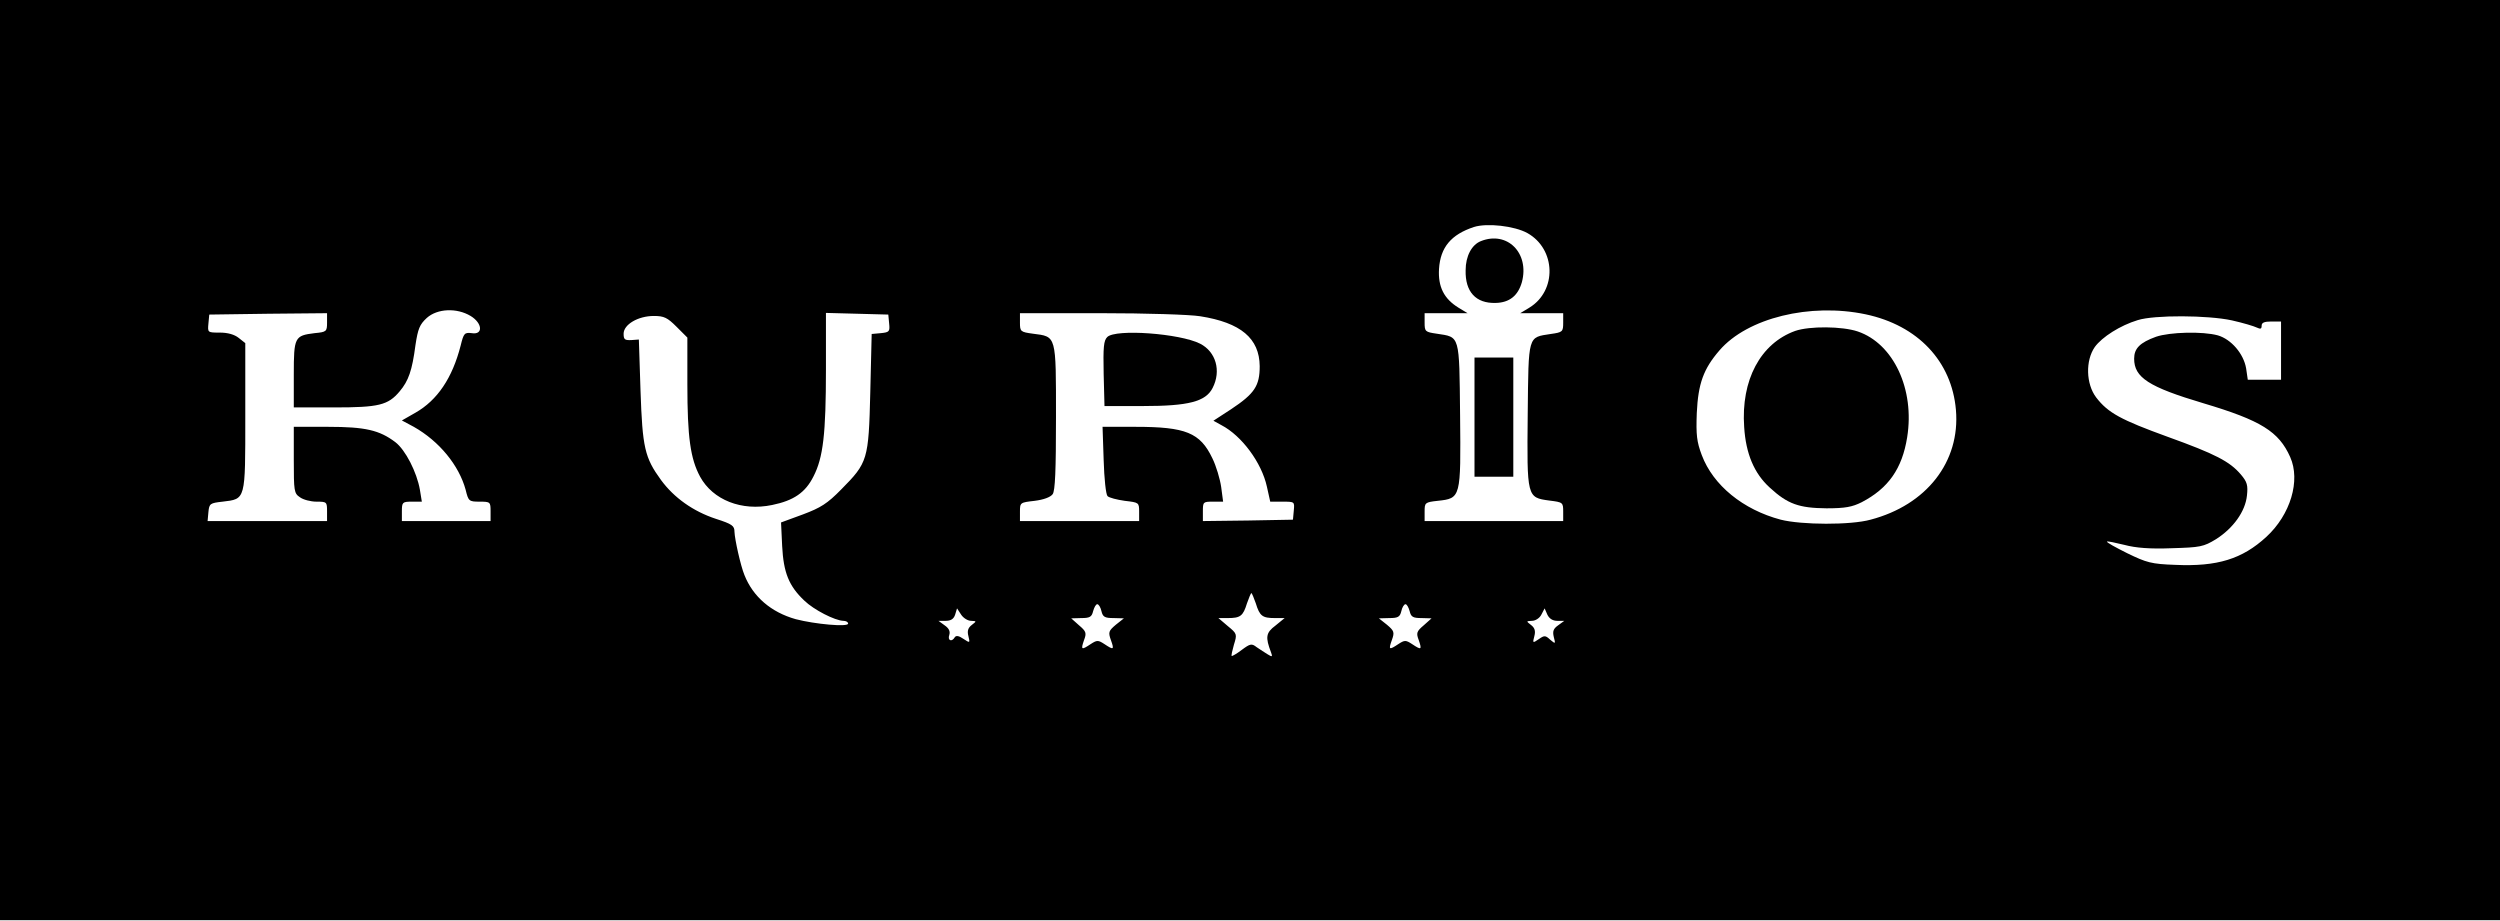
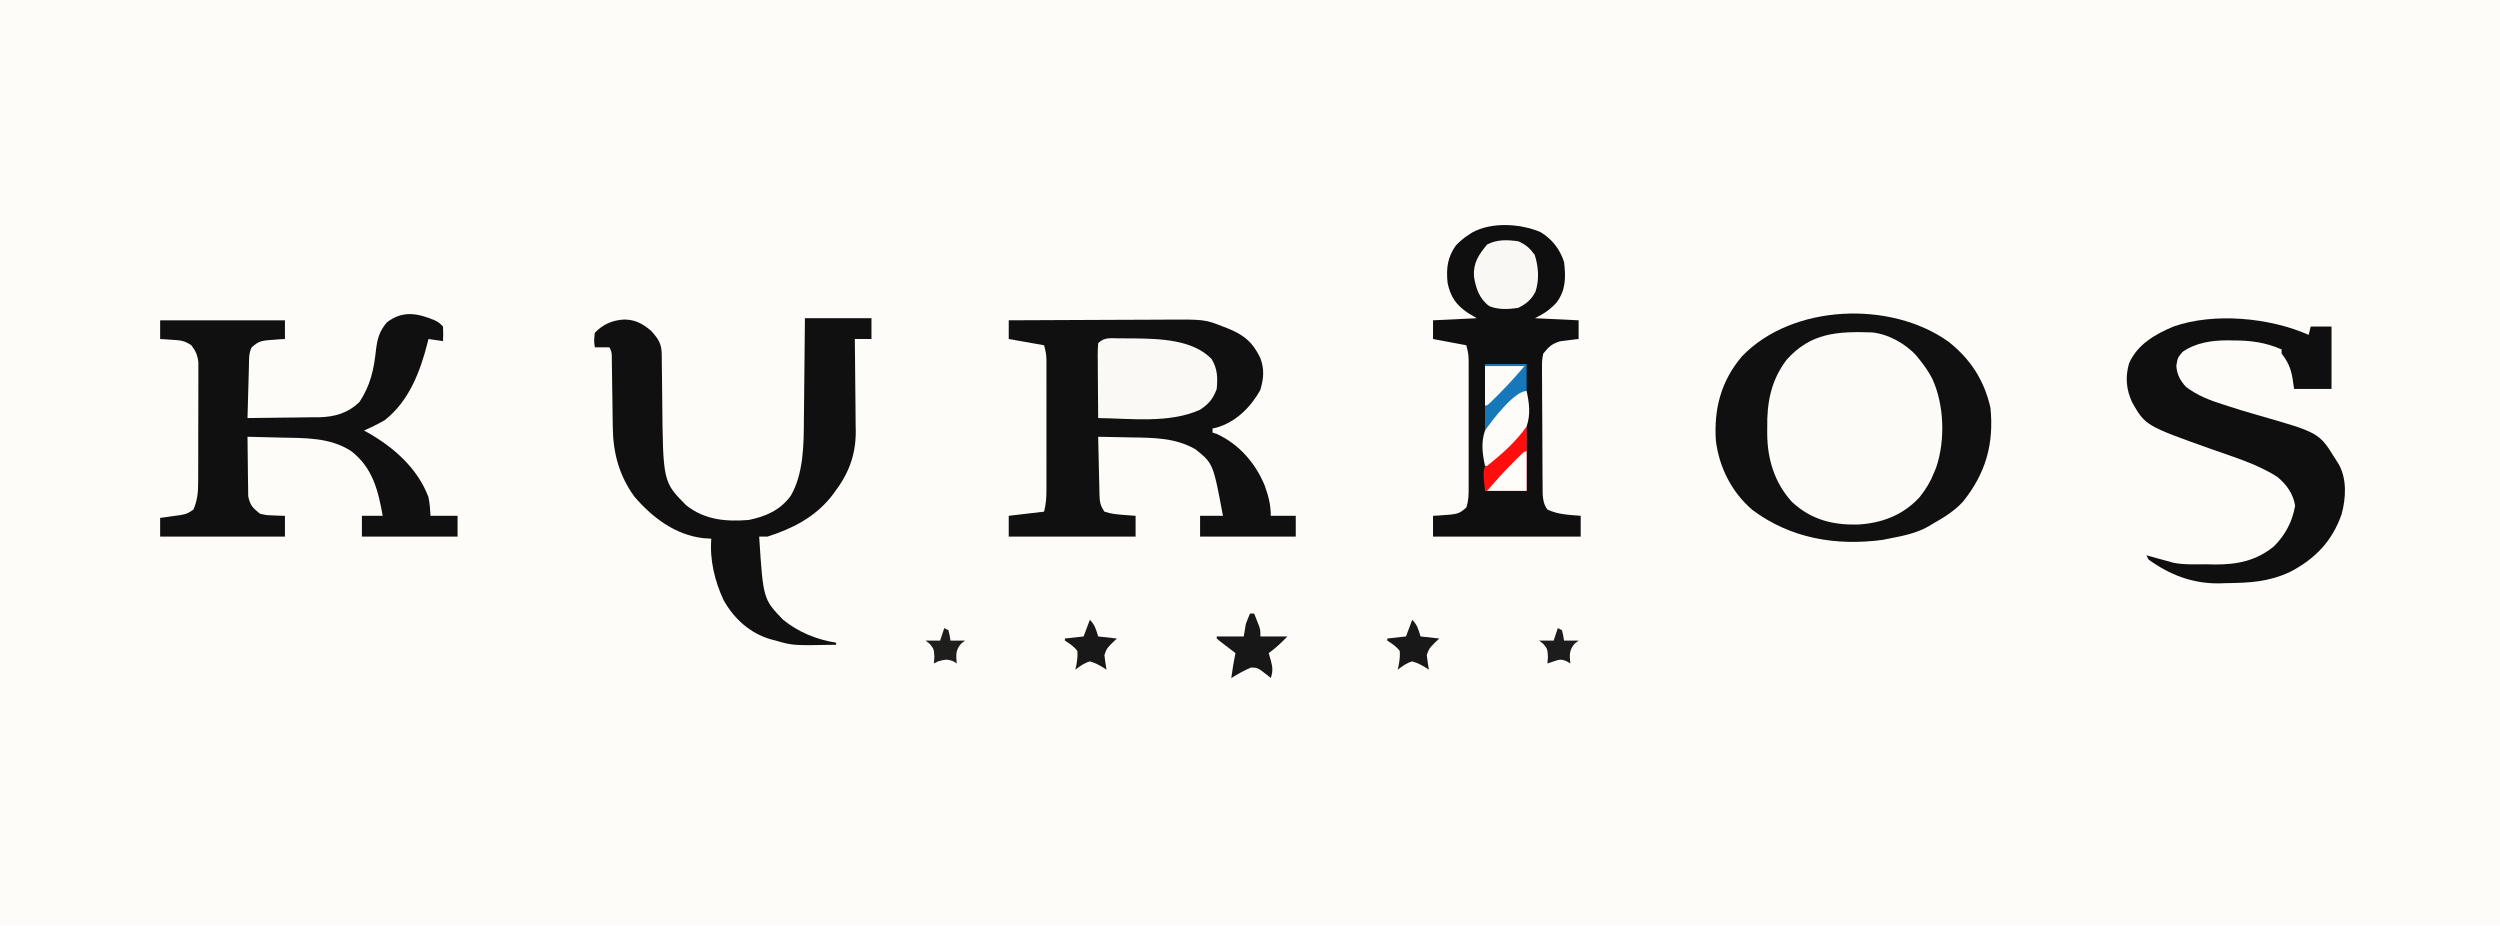
- <svg xmlns="http://www.w3.org/2000/svg" version="1.0" width="902pt" height="332pt" viewBox="0 0 902 332" preserveAspectRatio="xMidYMid meet">
-   <g transform="translate(0,332) scale(0.1,-0.1)" fill="#000000" stroke="none">
-     <path d="M0 1660 l0 -1660 4510 0 4510 0 0 1660 0 1660 -4510 0 -4510 0 0 -1660z m5511 819 c103 -58 107 -208 7 -269 l-33 -20 78 0 77 0 0 -34 c0 -33 -2 -35 -45 -41 -83 -13 -80 -1 -83 -290 -3 -300 -3 -300 78 -311 49 -6 50 -7 50 -40 l0 -34 -250 0 -250 0 0 34 c0 32 1 34 47 39 84 9 84 10 81 309 -3 293 0 281 -84 294 -42 6 -44 8 -44 40 l0 34 78 0 77 0 -33 20 c-52 32 -74 75 -70 140 5 78 44 124 126 151 47 15 146 4 193 -22z m-3813 -299 c43 -26 46 -69 4 -62 -26 3 -29 0 -40 -45 -30 -117 -84 -197 -163 -242 l-49 -28 43 -23 c92 -52 163 -139 187 -227 10 -41 12 -43 50 -43 39 0 40 -1 40 -35 l0 -35 -160 0 -160 0 0 35 c0 33 2 35 36 35 l36 0 -7 43 c-11 63 -52 144 -89 172 -57 43 -108 55 -242 55 l-124 0 0 -119 c0 -113 1 -121 22 -135 12 -9 39 -16 60 -16 37 0 38 -1 38 -35 l0 -35 -216 0 -215 0 3 33 c3 30 6 32 51 37 84 10 82 4 82 306 l0 266 -24 19 c-15 12 -39 19 -68 19 -44 0 -44 0 -41 33 l3 32 213 3 212 2 0 -34 c0 -32 -2 -34 -45 -38 -72 -9 -75 -14 -75 -149 l0 -119 145 0 c162 0 195 8 237 58 32 38 45 75 57 167 9 59 15 74 41 98 38 34 108 37 158 7z m5033 6 c189 -40 311 -170 326 -345 16 -187 -106 -343 -308 -396 -72 -20 -249 -19 -324 0 -136 36 -244 124 -285 233 -18 48 -21 72 -18 152 5 106 24 159 82 226 101 117 327 172 527 130z m-3523 -33 c3 -29 1 -32 -30 -35 l-33 -3 -5 -210 c-6 -245 -9 -254 -105 -351 -50 -51 -74 -66 -138 -90 l-79 -29 4 -85 c5 -96 24 -144 80 -197 34 -33 110 -72 141 -73 9 0 17 -4 17 -10 0 -13 -120 -2 -189 16 -89 25 -154 81 -185 159 -14 34 -35 129 -36 156 0 22 -8 28 -67 47 -82 27 -151 76 -198 140 -59 81 -67 117 -74 322 l-6 185 -27 -2 c-24 -1 -28 2 -28 23 0 33 52 64 109 64 37 0 49 -6 82 -39 l39 -39 0 -169 c0 -191 11 -268 46 -333 46 -84 150 -125 260 -102 78 16 120 45 149 103 35 68 45 153 45 387 l0 203 113 -3 112 -3 3 -32z m1122 26 c147 -23 214 -80 215 -180 0 -71 -18 -99 -104 -156 l-63 -41 29 -16 c73 -38 145 -135 164 -222 l12 -54 44 0 c44 0 44 0 41 -32 l-3 -33 -162 -3 -163 -2 0 35 c0 34 1 35 36 35 l37 0 -7 53 c-4 28 -18 76 -32 104 -44 92 -96 113 -277 113 l-119 0 4 -120 c2 -67 8 -124 14 -130 6 -6 34 -13 62 -17 51 -6 52 -6 52 -39 l0 -34 -215 0 -215 0 0 34 c0 33 1 33 53 39 32 4 57 13 65 24 9 12 12 85 12 278 0 298 2 290 -83 301 -45 6 -47 8 -47 40 l0 34 293 0 c160 0 321 -5 357 -11z m3723 -15 c40 -9 80 -21 90 -26 13 -6 17 -5 17 7 0 11 10 15 35 15 l35 0 0 -105 0 -105 -60 0 -60 0 -6 41 c-9 53 -54 105 -102 119 -55 15 -173 12 -223 -5 -58 -21 -79 -42 -79 -79 0 -68 52 -102 250 -161 208 -62 272 -102 313 -194 38 -85 1 -208 -86 -288 -87 -80 -177 -108 -329 -101 -86 3 -103 8 -173 42 -42 21 -75 39 -73 42 2 2 30 -4 63 -12 41 -11 93 -15 170 -12 104 3 115 5 161 33 61 39 105 99 111 157 4 37 1 49 -22 76 -40 47 -92 74 -264 136 -168 61 -215 86 -258 142 -37 49 -39 133 -5 182 26 36 92 78 155 97 60 19 253 18 340 -1z m-3522 -1021 c14 -46 24 -53 69 -53 l35 0 -33 -27 c-35 -26 -37 -42 -16 -97 6 -16 4 -17 -12 -7 -10 6 -28 18 -40 26 -18 14 -23 13 -54 -10 -18 -14 -35 -23 -36 -22 -2 2 2 20 8 41 12 38 11 40 -22 67 l-34 29 34 0 c45 0 55 7 69 53 7 20 14 37 16 37 2 0 9 -17 16 -37z m-557 -28 c5 -21 12 -25 44 -25 l37 -1 -29 -23 c-26 -22 -28 -27 -18 -55 13 -36 10 -37 -23 -15 -23 15 -27 15 -50 0 -33 -22 -36 -21 -24 14 10 26 8 32 -18 54 l-28 25 36 1 c31 0 38 4 43 25 4 14 10 25 15 25 5 0 12 -11 15 -25z m1112 0 c5 -21 12 -25 43 -25 l36 -1 -28 -25 c-26 -22 -28 -28 -18 -54 12 -35 9 -36 -24 -14 -23 15 -27 15 -50 0 -33 -22 -36 -21 -23 15 10 28 8 33 -18 55 l-29 23 37 1 c32 0 39 4 44 25 3 14 10 25 15 25 5 0 11 -11 15 -25z m-1582 -35 c20 -1 20 -1 2 -15 -13 -10 -17 -21 -12 -40 6 -25 6 -26 -18 -10 -16 11 -26 13 -31 6 -11 -19 -27 -12 -20 8 4 13 -1 24 -17 35 l-22 16 26 0 c19 0 29 7 34 22 l7 23 15 -23 c8 -12 24 -22 36 -22z m2115 0 l25 0 -22 -16 c-17 -12 -21 -21 -16 -42 7 -26 6 -26 -13 -10 -17 16 -21 16 -41 2 -22 -15 -23 -15 -16 11 5 19 1 30 -12 40 -18 14 -18 14 3 15 13 0 28 10 34 22 l12 23 10 -23 c7 -14 19 -22 36 -22z" />
-     <path d="M5343 2450 c-33 -13 -55 -54 -55 -105 -2 -78 37 -120 108 -118 50 1 81 26 95 75 28 105 -53 186 -148 148z" />
-     <path d="M5320 1815 l0 -215 70 0 70 0 0 215 0 215 -70 0 -70 0 0 -215z" />
-     <path d="M6477 2126 c-125 -45 -196 -177 -184 -347 6 -96 36 -167 92 -218 65 -60 106 -74 205 -75 68 0 93 5 127 22 96 50 146 121 164 234 28 173 -49 338 -178 382 -56 19 -174 20 -226 2z" />
-     <path d="M3995 2104 c-13 -13 -15 -36 -13 -133 l3 -116 140 0 c163 0 225 16 250 65 32 62 12 131 -45 160 -73 37 -305 54 -335 24z" />
-   </g>
+ <svg xmlns="http://www.w3.org/2000/svg" version="1.1" width="1202" height="445">
+   <path d="M0 0 C396.66 0 793.32 0 1202 0 C1202 146.85 1202 293.7 1202 445 C805.34 445 408.68 445 0 445 C0 298.15 0 151.3 0 0 Z " fill="#FEFCF9" transform="translate(0,0)" />
+   <path d="M0 0 C11.805 -0.07 23.611 -0.123 35.416 -0.155 C40.899 -0.171 46.381 -0.192 51.864 -0.226 C57.161 -0.259 62.458 -0.277 67.756 -0.285 C69.77 -0.29 71.785 -0.301 73.799 -0.317 C94.109 -0.475 94.109 -0.475 103 3 C103.851 3.331 104.703 3.662 105.58 4.003 C113.273 7.135 117.509 10.746 121.051 18.344 C122.988 23.765 122.561 28.119 120.938 33.562 C116.202 41.963 109.203 48.933 99.699 51.66 C99.138 51.772 98.578 51.884 98 52 C98 52.66 98 53.32 98 54 C98.66 54.206 99.32 54.412 100 54.625 C110.732 59.544 118.554 68.578 123.035 79.352 C124.832 84.283 126 88.698 126 94 C129.96 94 133.92 94 138 94 C138 97.3 138 100.6 138 104 C122.82 104 107.64 104 92 104 C92 100.7 92 97.4 92 94 C95.63 94 99.26 94 103 94 C98.298 68.859 98.298 68.859 89.75 62 C80.069 56.455 69.715 56.474 58.875 56.312 C57.331 56.279 55.786 56.245 54.242 56.209 C50.495 56.125 46.748 56.058 43 56 C43.094 60.645 43.2 65.29 43.317 69.934 C43.356 71.514 43.391 73.094 43.422 74.675 C43.468 76.946 43.526 79.217 43.586 81.488 C43.597 82.195 43.609 82.901 43.621 83.629 C43.731 87.277 43.921 88.882 46 92 C49.162 93.054 51.869 93.313 55.188 93.562 C55.731 93.604 55.731 93.604 58.48 93.816 C59.312 93.877 60.143 93.938 61 94 C61 97.3 61 100.6 61 104 C40.87 104 20.74 104 0 104 C0 100.7 0 97.4 0 94 C2.805 93.67 2.805 93.67 17 92 C17.978 88.088 18.127 85.015 18.129 81 C18.131 80.304 18.133 79.607 18.135 78.89 C18.139 76.593 18.136 74.297 18.133 72 C18.133 70.401 18.134 68.802 18.136 67.203 C18.137 63.854 18.135 60.505 18.13 57.156 C18.125 52.866 18.128 48.575 18.134 44.284 C18.138 40.983 18.136 37.682 18.134 34.381 C18.133 32.799 18.134 31.217 18.136 29.635 C18.139 27.423 18.135 25.212 18.129 23 C18.129 21.742 18.128 20.484 18.127 19.188 C18 16 18 16 17 12 C14.195 11.505 14.195 11.505 0 9 C0 6.03 0 3.06 0 0 Z " fill="#101010" transform="translate(485,154)" />
+   <path d="M0 0 C5.568 3.382 9.332 8.217 11.309 14.402 C12.186 21.617 12.185 27.854 7.738 33.82 C4.579 37.316 1.516 39.299 -2.691 41.402 C4.239 41.732 11.169 42.062 18.309 42.402 C18.309 45.372 18.309 48.342 18.309 51.402 C17.5 51.489 16.692 51.575 15.859 51.664 C14.791 51.805 13.722 51.945 12.621 52.09 C11.565 52.217 10.51 52.345 9.422 52.477 C5.437 53.662 3.924 55.187 1.309 58.402 C0.694 61.672 0.694 61.672 0.709 65.424 C0.705 66.111 0.701 66.798 0.697 67.505 C0.691 69.765 0.72 72.022 0.75 74.281 C0.754 75.856 0.757 77.431 0.757 79.007 C0.763 82.303 0.786 85.598 0.822 88.894 C0.867 93.117 0.882 97.338 0.885 101.561 C0.89 104.812 0.905 108.062 0.924 111.313 C0.933 112.87 0.94 114.426 0.944 115.983 C0.953 118.159 0.976 120.334 1.002 122.51 C1.013 123.747 1.023 124.985 1.034 126.26 C1.295 129.25 1.614 130.954 3.309 133.402 C8.369 135.806 13.797 135.955 19.309 136.402 C19.309 139.702 19.309 143.002 19.309 146.402 C-4.121 146.402 -27.551 146.402 -51.691 146.402 C-51.691 143.102 -51.691 139.802 -51.691 136.402 C-51.323 136.384 -51.323 136.384 -49.461 136.289 C-39.393 135.611 -39.393 135.611 -35.691 132.402 C-34.538 128.942 -34.564 126.258 -34.562 122.608 C-34.56 121.921 -34.559 121.235 -34.557 120.527 C-34.552 118.258 -34.555 115.988 -34.559 113.719 C-34.558 112.141 -34.557 110.563 -34.556 108.985 C-34.554 105.677 -34.556 102.369 -34.561 99.061 C-34.567 94.823 -34.563 90.585 -34.557 86.347 C-34.554 83.088 -34.555 79.829 -34.558 76.57 C-34.558 75.007 -34.557 73.445 -34.555 71.882 C-34.553 69.697 -34.556 67.512 -34.562 65.326 C-34.563 64.083 -34.564 62.84 -34.564 61.559 C-34.691 58.402 -34.691 58.402 -35.691 54.402 C-40.971 53.412 -46.251 52.422 -51.691 51.402 C-51.691 48.432 -51.691 45.462 -51.691 42.402 C-48.226 42.237 -48.226 42.237 -30.691 41.402 C-32.094 40.557 -33.496 39.711 -34.941 38.84 C-40.544 35.114 -43.33 31.072 -44.691 24.402 C-45.404 17.53 -44.778 12.093 -40.691 6.402 C-38.629 4.292 -37.109 2.939 -34.691 1.402 C-34.101 1.009 -33.511 0.616 -32.902 0.211 C-23.535 -4.979 -9.661 -4.132 0 0 Z " fill="#0F0F0F" transform="translate(740.6914,111.5977)" />
+   <path d="M0 0 C0.482 0.005 0.482 0.005 2.918 0.031 C13.492 0.346 21.671 3.289 29.379 10.676 C40.539 22.734 42.735 35.45 42.441 51.34 C42.159 57.912 40.767 63.505 38.125 69.562 C37.774 70.389 37.424 71.215 37.062 72.066 C32.867 80.675 25.128 87.335 16.125 90.562 C4.408 94.19 -8.885 94.261 -19.875 88.562 C-29.661 82.708 -36.135 74.288 -39.875 63.562 C-43.201 49.222 -42.474 31.789 -35.367 18.809 C-27.155 5.993 -15.073 -0.242 0 0 Z " fill="#FDFBF8" transform="translate(890.875,159.4375)" />
+   <path d="M0 0 C2.137 1.07 2.137 1.07 4.137 3.07 C4.262 6.695 4.262 6.695 4.137 10.07 C1.827 9.74 -0.483 9.41 -2.863 9.07 C-3.022 9.725 -3.18 10.38 -3.344 11.055 C-6.878 24.879 -12.272 39 -23.863 48.07 C-27.111 49.949 -30.426 51.569 -33.863 53.07 C-33.257 53.399 -32.652 53.728 -32.027 54.066 C-19.467 61.197 -8.043 71.286 -2.863 85.07 C-2.248 88.128 -2.015 90.941 -1.863 94.07 C2.427 94.07 6.717 94.07 11.137 94.07 C11.137 97.37 11.137 100.67 11.137 104.07 C-4.043 104.07 -19.223 104.07 -34.863 104.07 C-34.863 100.77 -34.863 97.47 -34.863 94.07 C-31.563 94.07 -28.263 94.07 -24.863 94.07 C-27.029 81.853 -29.713 71 -39.863 63.07 C-50.138 56.242 -62.618 56.698 -74.488 56.445 C-75.984 56.407 -77.48 56.368 -78.977 56.328 C-82.605 56.233 -86.234 56.149 -89.863 56.07 C-89.844 60.537 -89.792 65.002 -89.711 69.468 C-89.688 70.985 -89.673 72.503 -89.668 74.021 C-89.658 76.209 -89.617 78.395 -89.57 80.582 C-89.555 81.896 -89.539 83.211 -89.523 84.565 C-88.707 88.899 -87.294 90.383 -83.863 93.07 C-80.75 93.777 -80.75 93.777 -77.551 93.883 C-76.482 93.931 -75.414 93.978 -74.312 94.027 C-73.908 94.034 -73.908 94.034 -71.863 94.07 C-71.863 97.37 -71.863 100.67 -71.863 104.07 C-91.663 104.07 -111.463 104.07 -131.863 104.07 C-131.863 101.1 -131.863 98.13 -131.863 95.07 C-130.96 94.949 -130.056 94.828 -129.125 94.703 C-127.946 94.536 -126.766 94.368 -125.551 94.195 C-124.379 94.033 -123.207 93.87 -122 93.703 C-118.863 93.07 -118.863 93.07 -115.863 91.07 C-113.978 86.726 -113.607 82.929 -113.589 78.226 C-113.584 77.57 -113.578 76.914 -113.573 76.238 C-113.559 74.087 -113.56 71.936 -113.562 69.785 C-113.559 68.281 -113.554 66.777 -113.55 65.273 C-113.542 62.129 -113.542 58.984 -113.548 55.84 C-113.553 51.816 -113.536 47.792 -113.513 43.768 C-113.499 40.665 -113.498 37.562 -113.501 34.459 C-113.5 32.976 -113.495 31.492 -113.485 30.009 C-113.473 27.934 -113.479 25.86 -113.491 23.785 C-113.49 22.606 -113.49 21.427 -113.489 20.213 C-113.906 16.712 -114.752 14.869 -116.863 12.07 C-120.268 9.801 -122.029 9.705 -126.051 9.445 C-127.137 9.371 -128.224 9.296 -129.344 9.219 C-130.175 9.17 -131.007 9.121 -131.863 9.07 C-131.863 6.1 -131.863 3.13 -131.863 0.07 C-112.063 0.07 -92.263 0.07 -71.863 0.07 C-71.863 3.04 -71.863 6.01 -71.863 9.07 C-72.599 9.108 -73.335 9.145 -74.094 9.184 C-84 9.851 -84 9.851 -87.863 13.07 C-89.335 16.014 -89.101 19.033 -89.18 22.266 C-89.2 22.973 -89.221 23.681 -89.243 24.409 C-89.308 26.671 -89.367 28.933 -89.426 31.195 C-89.469 32.728 -89.513 34.26 -89.557 35.793 C-89.664 39.552 -89.765 43.311 -89.863 47.07 C-84.046 47.026 -78.23 46.956 -72.413 46.863 C-70.438 46.835 -68.462 46.813 -66.487 46.799 C-63.634 46.778 -60.782 46.731 -57.93 46.68 C-57.057 46.678 -56.185 46.677 -55.287 46.676 C-47.764 46.499 -41.563 44.65 -36.051 39.383 C-30.726 31.319 -29.091 23.749 -28.086 14.268 C-27.421 8.906 -26.462 5.325 -22.863 1.07 C-15.366 -4.711 -8.25 -3.411 0 0 Z " fill="#101010" transform="translate(208.8633,153.9297)" />
+   <path d="M0 0 C10.56 0 21.12 0 32 0 C32 3.3 32 6.6 32 10 C29.36 10 26.72 10 24 10 C24.009 10.652 24.018 11.304 24.027 11.976 C24.116 18.806 24.176 25.636 24.22 32.467 C24.24 35.011 24.267 37.555 24.302 40.099 C24.351 43.77 24.373 47.441 24.391 51.113 C24.411 52.238 24.432 53.362 24.453 54.521 C24.456 65.997 20.928 74.936 14 84 C13.475 84.69 12.951 85.379 12.41 86.09 C4.397 95.913 -6.137 101.19 -18 105 C-19.32 105 -20.64 105 -22 105 C-20.045 135.025 -20.045 135.025 -10.535 144.926 C-3.214 150.915 5.699 154.557 15 156 C15 156.33 15 156.66 15 157 C-5.84 157.385 -5.84 157.385 -14 155 C-14.382 154.903 -14.382 154.903 -16.312 154.41 C-26.321 151.553 -34.085 144.526 -39.125 135.5 C-43.359 126.355 -45.853 116.069 -45 106 C-46.279 105.918 -47.558 105.835 -48.875 105.75 C-62.379 104.168 -73.305 95.87 -81.992 85.781 C-89.449 75.452 -92.272 64.575 -92.379 52.105 C-92.396 51.077 -92.413 50.048 -92.43 48.989 C-92.483 45.722 -92.524 42.455 -92.562 39.188 C-92.606 35.903 -92.653 32.618 -92.705 29.333 C-92.737 27.293 -92.764 25.253 -92.786 23.213 C-92.799 22.295 -92.813 21.376 -92.826 20.43 C-92.836 19.621 -92.845 18.812 -92.855 17.978 C-93 16 -93 16 -94 14 C-96.31 14 -98.62 14 -101 14 C-101.438 10.812 -101.438 10.812 -101 7 C-97.141 2.903 -92.399 0.882 -86.812 0.625 C-81.491 0.686 -78.032 2.643 -74 6 C-70.549 9.805 -68.885 12.186 -68.842 17.288 C-68.832 18.177 -68.822 19.066 -68.811 19.982 C-68.804 20.95 -68.797 21.917 -68.789 22.914 C-68.761 24.977 -68.732 27.039 -68.703 29.102 C-68.662 32.342 -68.625 35.582 -68.599 38.822 C-68.241 78.722 -68.241 78.722 -57.008 90 C-48.111 96.983 -38.026 97.886 -27 97 C-18.663 95.255 -11.908 92.317 -6.797 85.363 C-0.588 74.684 -0.543 60.487 -0.488 48.535 C-0.471 47.122 -0.453 45.708 -0.434 44.295 C-0.387 40.631 -0.357 36.966 -0.33 33.302 C-0.3 29.54 -0.254 25.779 -0.209 22.018 C-0.122 14.678 -0.062 7.34 0 0 Z " fill="#101010" transform="translate(387,153)" />
+   <path d="M0 0 C10.562 8.357 17.125 18.441 20.152 31.703 C21.919 49.068 17.942 63.209 6.965 76.891 C2.718 81.541 -2.415 84.603 -7.848 87.703 C-8.182 87.904 -8.182 87.904 -9.875 88.922 C-15.779 92.217 -22.263 93.421 -28.848 94.703 C-29.746 94.889 -30.645 95.074 -31.57 95.266 C-54.118 98.276 -75.869 94.62 -94.285 80.891 C-104.171 72.431 -110.197 60.608 -111.848 47.703 C-112.885 32.34 -109.375 18.893 -99.348 7.078 C-75.285 -18.087 -27.885 -19.968 0 0 Z M-77.848 8.703 C-85.332 18.583 -87.363 29.205 -87.16 41.391 C-87.163 42.371 -87.167 43.351 -87.17 44.361 C-87.08 56.517 -83.616 67.95 -75.223 77.078 C-66.06 85.551 -55.888 88.126 -43.805 87.914 C-32.18 87.294 -21.977 83.478 -13.973 74.828 C-10.915 71.031 -8.629 67.238 -6.848 62.703 C-6.549 61.974 -6.25 61.244 -5.941 60.492 C-1.478 47.39 -2.053 30.226 -7.848 17.703 C-9.587 14.445 -11.521 11.569 -13.848 8.703 C-14.361 8.066 -14.874 7.43 -15.402 6.773 C-20.661 0.911 -29.067 -3.783 -37.017 -4.49 C-53.357 -5.013 -66.342 -4.31 -77.848 8.703 Z " fill="#101010" transform="translate(936.8477,164.2969)" />
+   <path d="M0 0 C0.33 -1.32 0.66 -2.64 1 -4 C4.3 -4 7.6 -4 11 -4 C11 5.9 11 15.8 11 26 C5.06 26 -0.88 26 -7 26 C-7.247 24.309 -7.495 22.618 -7.75 20.875 C-8.635 15.891 -9.948 12.968 -13 9 C-13 8.34 -13 7.68 -13 7 C-20.796 3.589 -27.965 2.657 -36.375 2.688 C-37.257 2.671 -38.138 2.655 -39.047 2.639 C-46.601 2.633 -54.294 3.773 -60.625 8.188 C-63 11 -63 11 -63.625 14.938 C-63.256 19.203 -61.872 21.769 -59 25 C-53.548 29.119 -47.717 31.408 -41.25 33.438 C-40.341 33.733 -39.432 34.029 -38.496 34.334 C-33.911 35.813 -29.309 37.214 -24.676 38.535 C4.994 47.009 4.994 47.009 12.75 59.5 C13.343 60.438 13.936 61.377 14.547 62.344 C18.433 69.448 17.937 78.459 15.875 86.125 C11.398 99.16 3.08 107.762 -9 114 C-19.224 118.791 -28.443 119.245 -39.625 119.375 C-40.222 119.394 -40.222 119.394 -43.246 119.488 C-55.79 119.611 -66.862 115.387 -77 108 C-77.33 107.34 -77.66 106.68 -78 106 C-77.252 106.205 -76.505 106.41 -75.734 106.621 C-74.75 106.891 -73.765 107.16 -72.75 107.438 C-71.775 107.704 -70.801 107.971 -69.797 108.246 C-68.874 108.495 -67.951 108.744 -67 109 C-66.413 109.176 -65.826 109.351 -65.222 109.532 C-59.923 110.648 -54.33 110.272 -48.938 110.312 C-47.665 110.342 -46.392 110.371 -45.08 110.4 C-34.403 110.472 -25.231 108.62 -16.785 101.77 C-11.221 96.254 -7.865 89.868 -6.5 82.188 C-7.404 76.425 -10.544 72.052 -14.992 68.336 C-24.535 62.161 -35.993 58.778 -46.633 54.988 C-78.502 43.628 -78.502 43.628 -84.938 32.312 C-87.725 26.174 -88.209 20.281 -86.371 13.773 C-82.445 4.654 -73.791 -0.313 -65 -4 C-45.457 -10.857 -18.691 -8.275 0 0 Z " fill="#0F0F0F" transform="translate(1110,161)" />
+   <path d="M0 0 C1.112 0.005 2.225 0.011 3.371 0.017 C3.936 0.019 3.936 0.019 6.797 0.029 C19.126 0.194 35.085 0.501 44.246 9.892 C47.139 14.593 47.252 18.959 46.746 24.329 C45.052 29.054 42.906 31.556 38.746 34.329 C24.1 40.977 5.473 38.535 -10.254 38.329 C-10.303 33.239 -10.34 28.149 -10.364 23.058 C-10.374 21.326 -10.387 19.593 -10.405 17.861 C-10.429 15.374 -10.44 12.887 -10.449 10.399 C-10.46 9.622 -10.47 8.845 -10.48 8.044 C-10.481 6.138 -10.376 4.232 -10.254 2.329 C-7.203 -0.722 -4.173 0.037 0 0 Z " fill="#FBF9F6" transform="translate(538.2539,162.6709)" />
+   <path d="M0 0 C6.6 0 13.2 0 20 0 C20 20.13 20 40.26 20 61 C13.4 61 6.8 61 0 61 C0 40.87 0 20.74 0 0 Z " fill="#1678B9" transform="translate(714,175)" />
+   <path d="M0 0 C3.779 1.724 5.412 3.215 7.875 6.5 C9.716 12.228 10.164 18.432 8.273 24.227 C6.231 28.129 3.874 30.085 0 32 C-4.644 32.75 -9.603 33.007 -14.008 31.156 C-18.731 27.644 -20.453 22.539 -21.316 16.953 C-21.716 10.303 -19.087 6.544 -15 1.562 C-10.152 -0.963 -5.344 -0.71 0 0 Z " fill="#FAF8F5" transform="translate(730,116)" />
+   <path d="M0 0 C0 10.23 0 20.46 0 31 C-6.6 31 -13.2 31 -20 31 C-21.126 20.768 -21.126 20.768 -18.235 16.229 C-15.791 13.576 -13.252 11.153 -10.562 8.75 C-9.665 7.898 -8.767 7.046 -7.842 6.168 C-1.283 0 -1.283 0 0 0 Z " fill="#FF0E0D" transform="translate(734,205)" />
+   <path d="M0 0 C0.66 0 1.32 0 2 0 C2.506 1.268 3.005 2.54 3.5 3.812 C3.778 4.52 4.057 5.228 4.344 5.957 C5 8 5 8 5 11 C9.29 11 13.58 11 18 11 C15.147 13.932 12.349 16.643 9 19 C9.351 20.238 9.701 21.475 10.062 22.75 C10.956 25.903 11.009 27.868 10 31 C9.553 30.627 9.105 30.255 8.645 29.871 C3.721 26.018 3.721 26.018 0.5 25.938 C-2.858 27.365 -5.881 29.104 -9 31 C-8.447 26.969 -7.819 22.985 -7 19 C-7.65 18.506 -8.299 18.013 -8.969 17.504 C-9.804 16.863 -10.639 16.223 -11.5 15.562 C-12.335 14.924 -13.171 14.286 -14.031 13.629 C-14.356 13.36 -14.356 13.36 -16 12 C-16 11.67 -16 11.34 -16 11 C-11.71 11 -7.42 11 -3 11 C-2.67 9.02 -2.34 7.04 -2 5 C-1.378 3.316 -0.725 1.642 0 0 Z " fill="#171717" transform="translate(601,295)" />
+   <path d="M0 0 C1.267 5.785 1.985 11.306 0 17 C-5.054 24.299 -12.068 30.498 -19 36 C-19.33 36 -19.66 36 -20 36 C-21.267 30.215 -21.985 24.694 -20 19 C-16.81 14.393 -6.003 0 0 0 Z " fill="#FEFCF9" transform="translate(734,188)" />
+   <path d="M0 0 C2.463 2.463 2.998 4.707 4 8 C6.97 8.33 9.94 8.66 13 9 C12.196 9.763 11.391 10.526 10.562 11.312 C8 14 8 14 7 17 C7.278 19.341 7.605 21.676 8 24 C7.504 23.665 7.007 23.33 6.496 22.984 C4.321 21.68 2.448 20.681 0 20 C-2.897 20.866 -4.534 22.151 -7 24 C-6.858 23.408 -6.716 22.817 -6.57 22.207 C-6.104 19.697 -5.808 17.55 -6 15 C-7.756 12.683 -9.52 11.619 -12 10 C-12 9.67 -12 9.34 -12 9 C-10.515 8.835 -10.515 8.835 -3 8 C-2.01 5.36 -1.02 2.72 0 0 Z " fill="#181818" transform="translate(679,298)" />
+   <path d="M0 0 C2.463 2.463 2.998 4.707 4 8 C6.97 8.33 9.94 8.66 13 9 C12.196 9.763 11.391 10.526 10.562 11.312 C8 14 8 14 7 17 C7.278 19.341 7.605 21.676 8 24 C7.504 23.665 7.007 23.33 6.496 22.984 C4.321 21.68 2.448 20.681 0 20 C-2.897 20.866 -4.534 22.151 -7 24 C-6.858 23.408 -6.716 22.817 -6.57 22.207 C-6.104 19.697 -5.808 17.55 -6 15 C-7.756 12.683 -9.52 11.619 -12 10 C-12 9.67 -12 9.34 -12 9 C-10.515 8.835 -10.515 8.835 -3 8 C-2.01 5.36 -1.02 2.72 0 0 Z " fill="#191818" transform="translate(524,298)" />
+   <path d="M0 0 C0 6.27 0 12.54 0 19 C-6.27 19 -12.54 19 -19 19 C-15.001 14.334 -11.033 9.875 -6.688 5.562 C-6.151 5.022 -5.614 4.481 -5.061 3.924 C-1.127 0 -1.127 0 0 0 Z " fill="#FFFDFA" transform="translate(734,217)" />
+   <path d="M0 0 C6.27 0 12.54 0 19 0 C15.001 4.666 11.033 9.125 6.688 13.438 C6.151 13.978 5.614 14.519 5.061 15.076 C1.127 19 1.127 19 0 19 C0 12.73 0 6.46 0 0 Z " fill="#FEFCF9" transform="translate(714,176)" />
+   <path d="M0 0 C0.66 0.33 1.32 0.66 2 1 C2.625 3.562 2.625 3.562 3 6 C5.31 6 7.62 6 10 6 C9.67 6.258 9.67 6.258 8 7.562 C5.344 10.8 5.687 12.926 6 17 C5.722 16.825 5.722 16.825 4.312 15.938 C1.428 14.768 -0.052 15.147 -3 16 C-3.66 16.33 -4.32 16.66 -5 17 C-4.918 15.928 -4.835 14.855 -4.75 13.75 C-5 10 -5 10 -7 7.562 C-7.66 7.047 -8.32 6.531 -9 6 C-6.69 6 -4.38 6 -2 6 C-1.34 4.02 -0.68 2.04 0 0 Z " fill="#1E1E1D" transform="translate(454,302)" />
+   <path d="M0 0 C0.66 0.33 1.32 0.66 2 1 C2.625 3.562 2.625 3.562 3 6 C5.31 6 7.62 6 10 6 C9.67 6.258 9.67 6.258 8 7.562 C5.344 10.8 5.687 12.926 6 17 C5.711 16.825 5.711 16.825 4.25 15.938 C1.586 14.828 0.666 15.054 -2 16 C-2.99 16.33 -3.98 16.66 -5 17 C-4.918 15.928 -4.835 14.855 -4.75 13.75 C-5 10 -5 10 -7 7.562 C-7.66 7.047 -8.32 6.531 -9 6 C-6.69 6 -4.38 6 -2 6 C-1.34 4.02 -0.68 2.04 0 0 Z " fill="#1C1C1C" transform="translate(749,302)" />
</svg>
